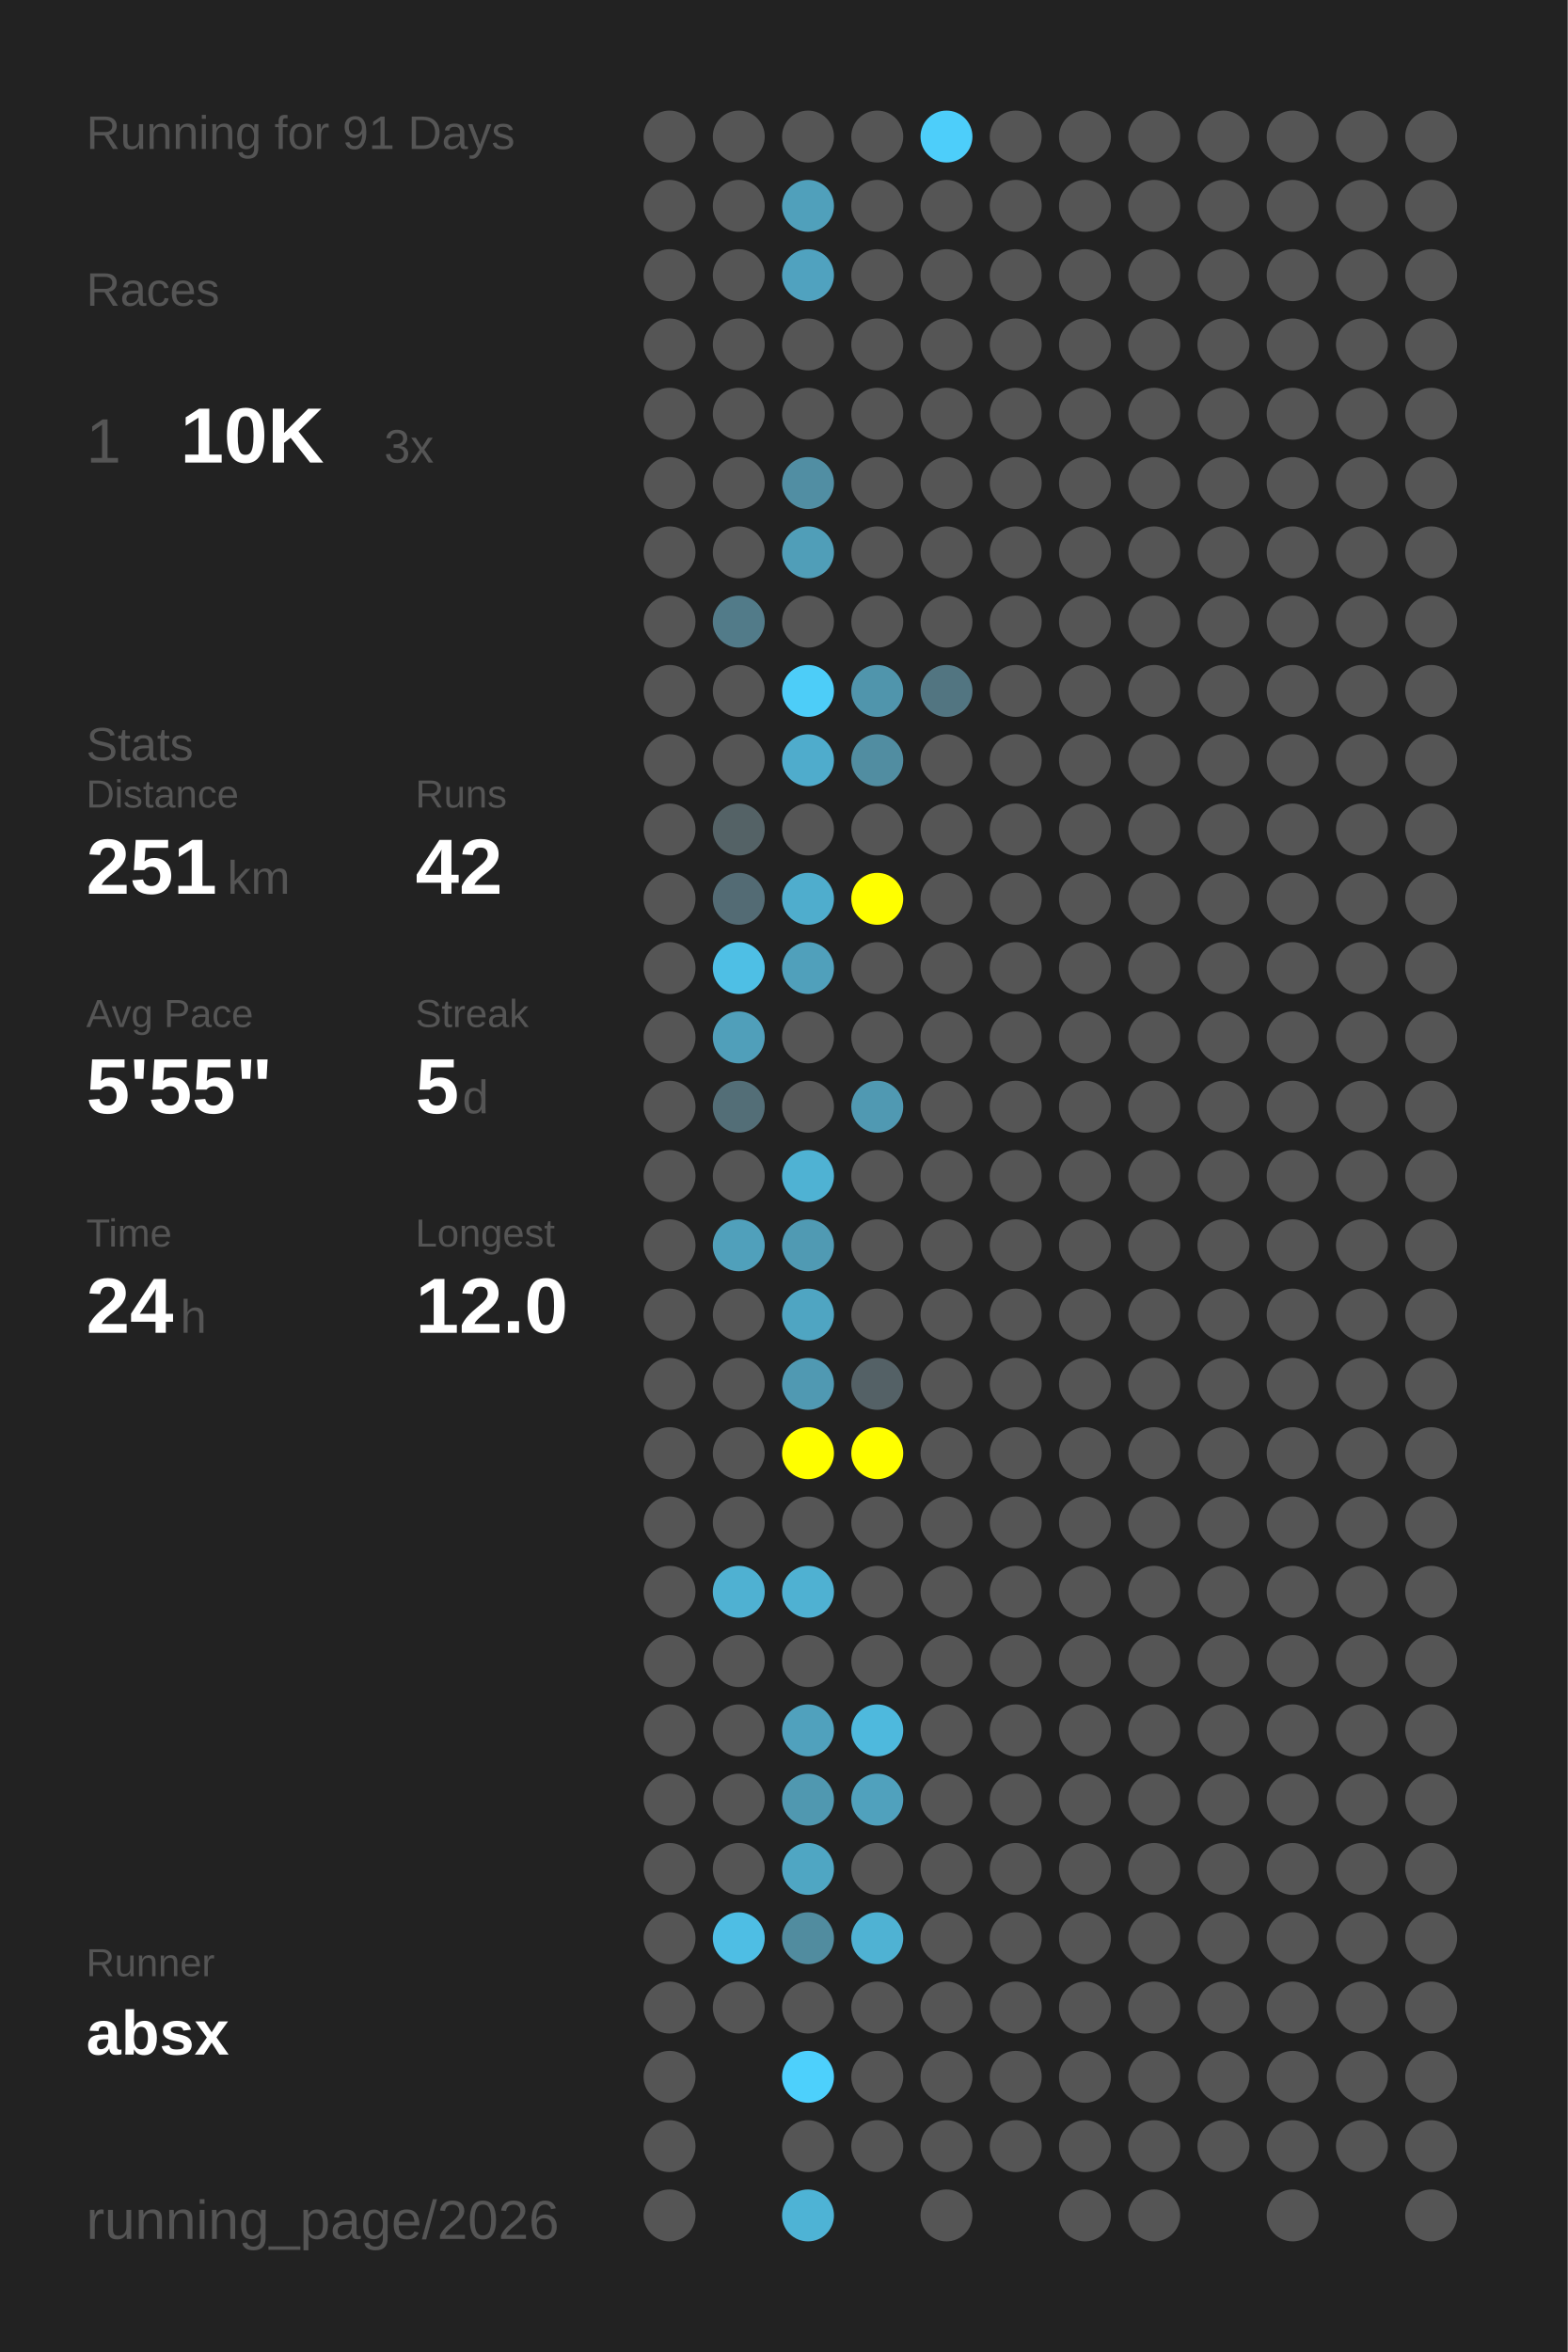
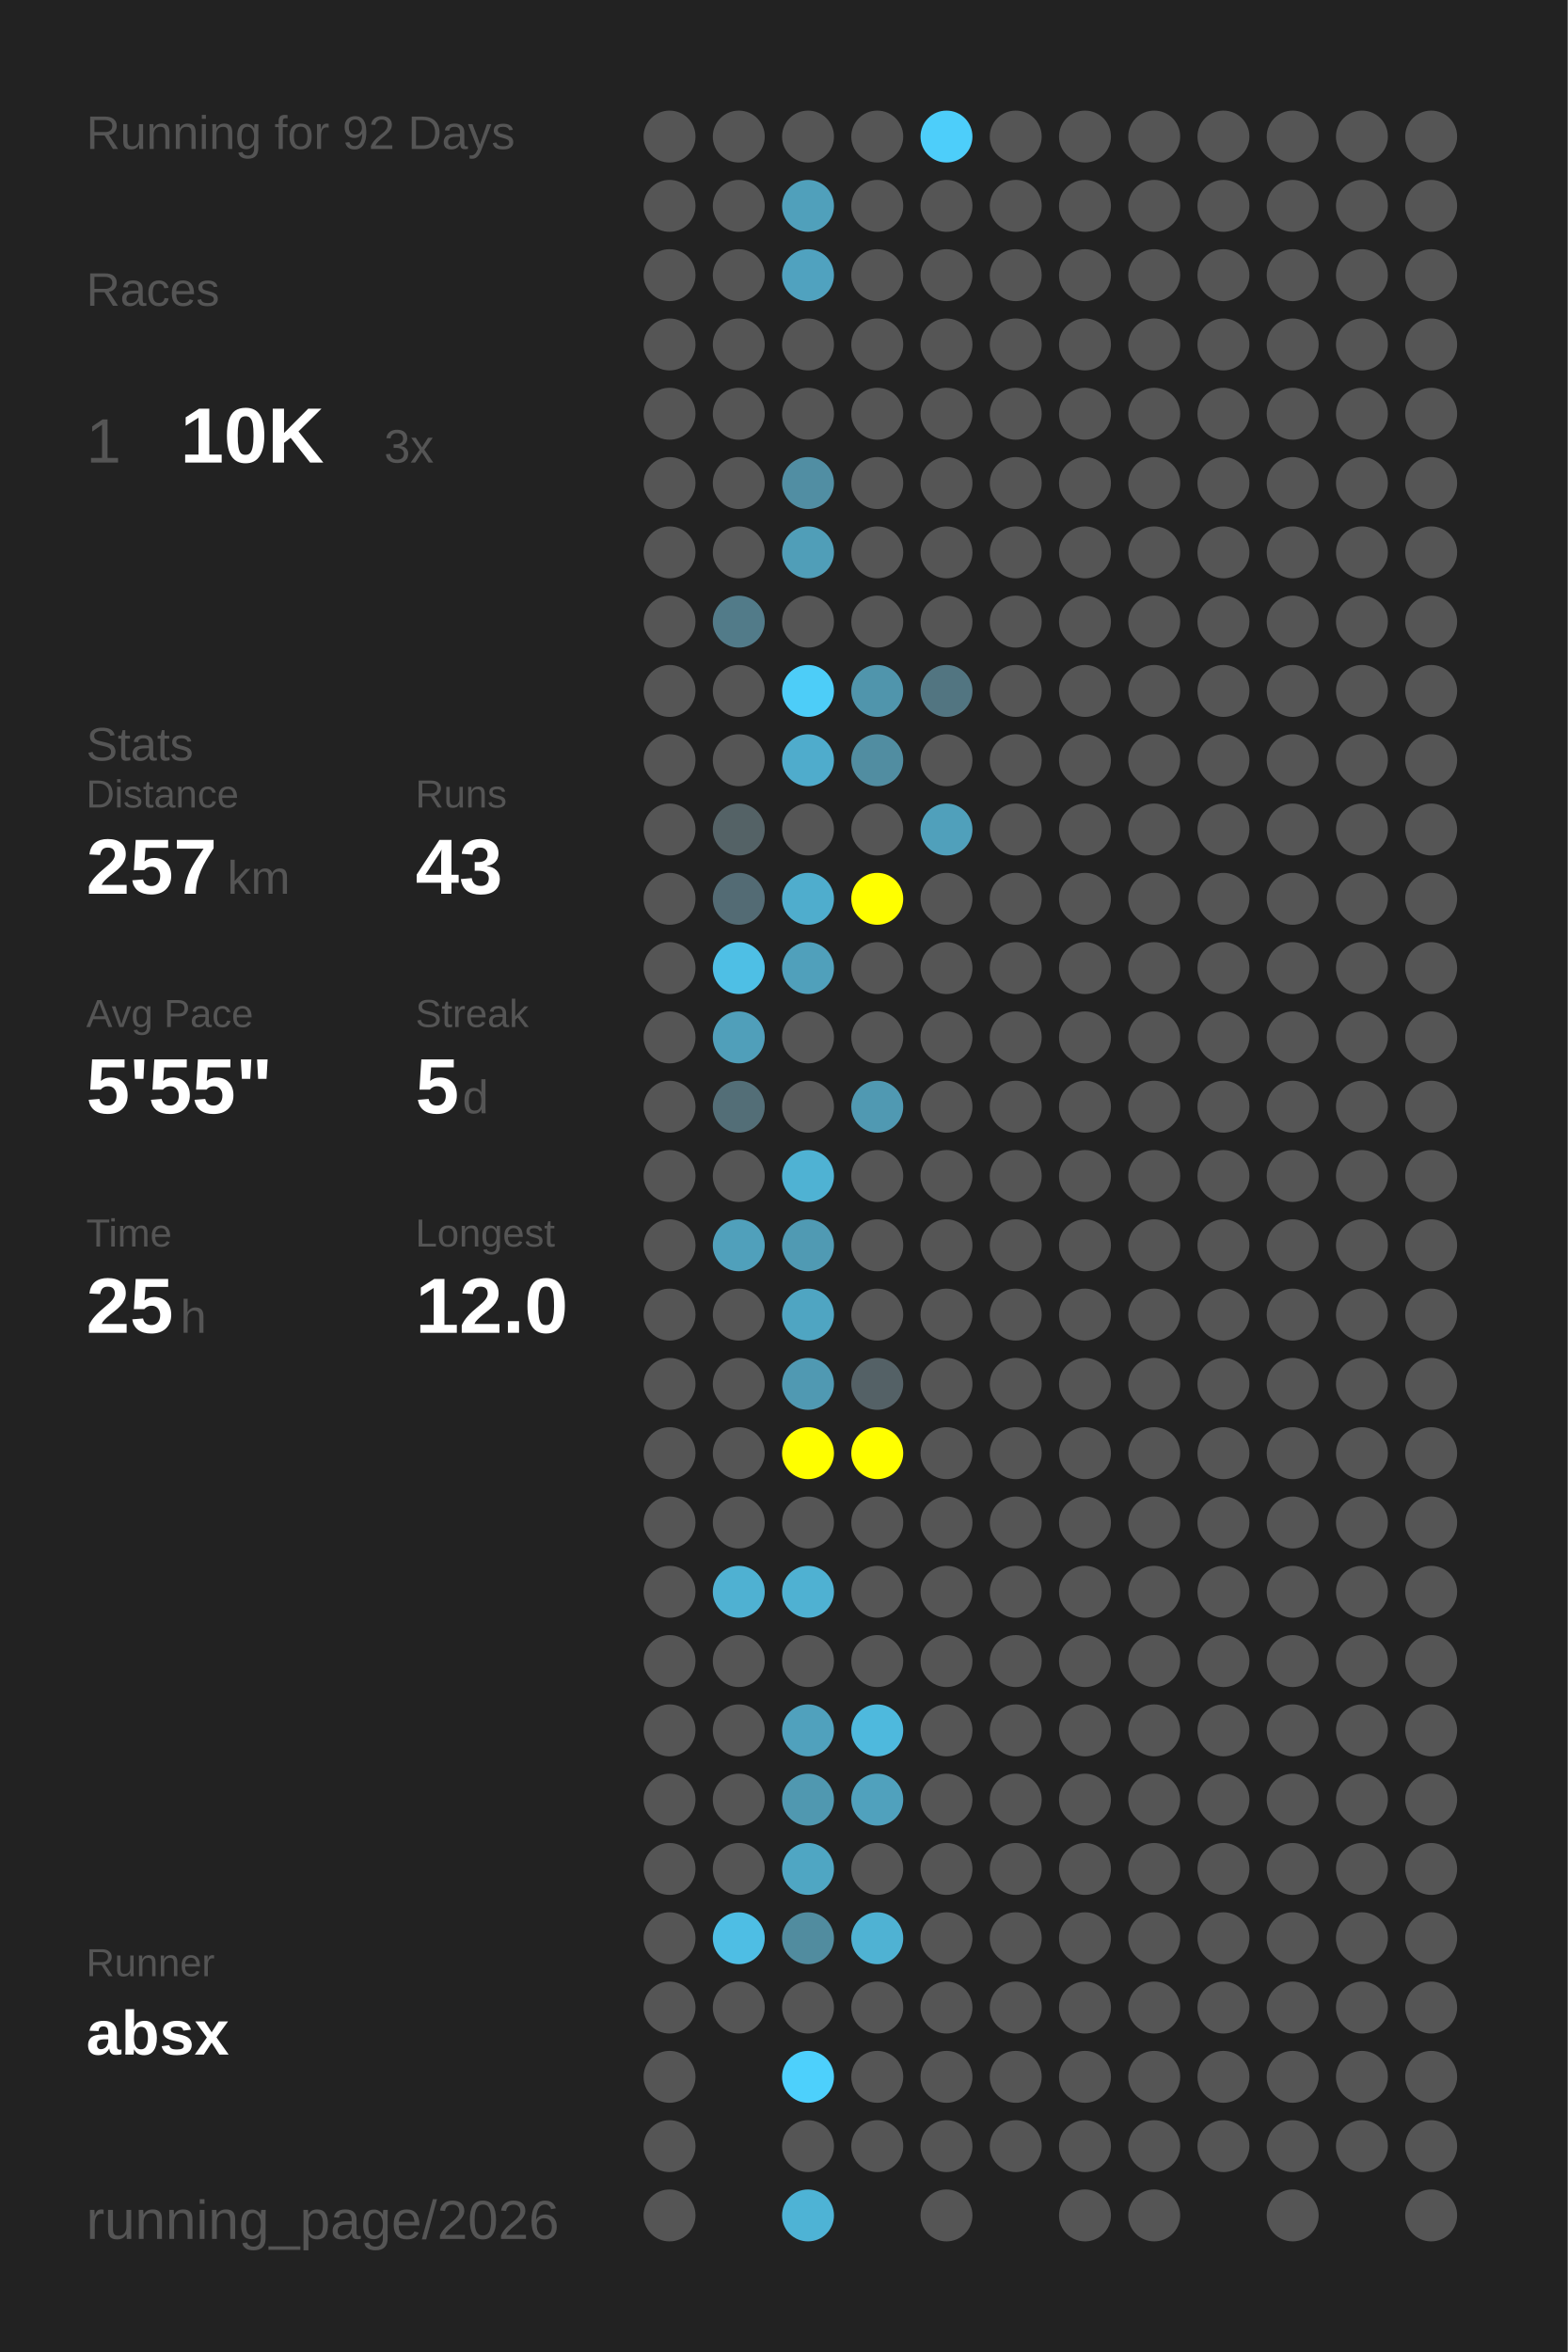
<svg xmlns="http://www.w3.org/2000/svg" baseProfile="full" height="300mm" version="1.1" viewBox="0,0,200,300" width="200mm">
  <defs />
  <rect fill="#222222" height="300" width="200" x="0" y="0" />
-   <text fill="#555555" style="font-size:6px; font-family:Arial;" x="11" y="19">Running for 91 Days</text>
+   <text fill="#555555" style="font-size:6px; font-family:Arial;" x="11" y="19">Running for 92 Days</text>
  <text fill="#555555" style="font-size:6px; font-family:Arial;" x="11" y="39">Races</text>
  <text fill="#555555" style="font-size:8px; font-family:Arial;" x="11" y="59">1</text>
  <text fill="#FFFFFF" style="font-size:10px; font-family:Arial; font-weight:bold;" x="23" y="59">10K</text>
  <text fill="#555555" style="font-size:6px; font-family:Arial;" x="49" y="59">3x</text>
  <text fill="#555555" style="font-size:6px; font-family:Arial;" x="11" y="97">Stats</text>
  <text fill="#555555" style="font-size:5px; font-family:Arial;" x="11" y="103">Distance</text>
-   <text fill="#FFFFFF" style="font-size:10px; font-family:Arial; font-weight:bold;" x="11" y="114">251</text>
+   <text fill="#FFFFFF" style="font-size:10px; font-family:Arial; font-weight:bold;" x="11" y="114">257</text>
  <text fill="#555555" style="font-size:6px; font-family:Arial;" x="29" y="114">km</text>
  <text fill="#555555" style="font-size:5px; font-family:Arial;" x="53" y="103">Runs</text>
-   <text fill="#FFFFFF" style="font-size:10px; font-family:Arial; font-weight:bold;" x="53" y="114">42</text>
+   <text fill="#FFFFFF" style="font-size:10px; font-family:Arial; font-weight:bold;" x="53" y="114">43</text>
  <text fill="#555555" style="font-size:5px; font-family:Arial;" x="11" y="131">Avg Pace</text>
  <text fill="#FFFFFF" style="font-size:10px; font-family:Arial; font-weight:bold;" x="11" y="142">5'55"</text>
  <text fill="#555555" style="font-size:5px; font-family:Arial;" x="53" y="131">Streak</text>
  <text fill="#FFFFFF" style="font-size:10px; font-family:Arial; font-weight:bold;" x="53" y="142">5</text>
  <text fill="#555555" style="font-size:6px; font-family:Arial;" x="59" y="142">d</text>
  <text fill="#555555" style="font-size:5px; font-family:Arial;" x="11" y="159">Time</text>
-   <text fill="#FFFFFF" style="font-size:10px; font-family:Arial; font-weight:bold;" x="11" y="170">24</text>
+   <text fill="#FFFFFF" style="font-size:10px; font-family:Arial; font-weight:bold;" x="11" y="170">25</text>
  <text fill="#555555" style="font-size:6px; font-family:Arial;" x="23" y="170">h</text>
  <text fill="#555555" style="font-size:5px; font-family:Arial;" x="53" y="159">Longest</text>
  <text fill="#FFFFFF" style="font-size:10px; font-family:Arial; font-weight:bold;" x="53" y="170">12.0</text>
  <text fill="#555555" style="font-size:5px; font-family:Arial;" x="11" y="252.065">Runner</text>
  <text fill="#FFFFFF" style="font-size:8px; font-family:Arial; font-weight:bold;" x="11" y="262.065">absx</text>
  <text fill="#555555" style="font-size:7px; font-family:Arial;" x="11" y="285.581">running_page/2026</text>
  <circle cx="85.417" cy="17.419" fill="#555555" r="3.312" />
  <circle cx="85.417" cy="26.258" fill="#555555" r="3.312" />
  <circle cx="85.417" cy="35.097" fill="#555555" r="3.312" />
  <circle cx="85.417" cy="43.935" fill="#555555" r="3.312" />
  <circle cx="85.417" cy="52.774" fill="#555555" r="3.312" />
  <circle cx="85.417" cy="61.613" fill="#555555" r="3.312" />
  <circle cx="85.417" cy="70.452" fill="#555555" r="3.312" />
  <circle cx="85.417" cy="79.29" fill="#555555" r="3.312" />
  <circle cx="85.417" cy="88.129" fill="#555555" r="3.312" />
  <circle cx="85.417" cy="96.968" fill="#555555" r="3.312" />
  <circle cx="85.417" cy="105.806" fill="#555555" r="3.312" />
  <circle cx="85.417" cy="114.645" fill="#555555" r="3.312" />
  <circle cx="85.417" cy="123.484" fill="#555555" r="3.312" />
  <circle cx="85.417" cy="132.323" fill="#555555" r="3.312" />
  <circle cx="85.417" cy="141.161" fill="#555555" r="3.312" />
  <circle cx="85.417" cy="150" fill="#555555" r="3.312" />
  <circle cx="85.417" cy="158.839" fill="#555555" r="3.312" />
  <circle cx="85.417" cy="167.677" fill="#555555" r="3.312" />
  <circle cx="85.417" cy="176.516" fill="#555555" r="3.312" />
  <circle cx="85.417" cy="185.355" fill="#555555" r="3.312" />
  <circle cx="85.417" cy="194.194" fill="#555555" r="3.312" />
  <circle cx="85.417" cy="203.032" fill="#555555" r="3.312" />
  <circle cx="85.417" cy="211.871" fill="#555555" r="3.312" />
  <circle cx="85.417" cy="220.71" fill="#555555" r="3.312" />
  <circle cx="85.417" cy="229.548" fill="#555555" r="3.312" />
  <circle cx="85.417" cy="238.387" fill="#555555" r="3.312" />
  <circle cx="85.417" cy="247.226" fill="#555555" r="3.312" />
  <circle cx="85.417" cy="256.065" fill="#555555" r="3.312" />
  <circle cx="85.417" cy="264.903" fill="#555555" r="3.312" />
  <circle cx="85.417" cy="273.742" fill="#555555" r="3.312" />
  <circle cx="85.417" cy="282.581" fill="#555555" r="3.312" />
  <circle cx="94.25" cy="17.419" fill="#555555" r="3.312" />
  <circle cx="94.25" cy="26.258" fill="#555555" r="3.312" />
  <circle cx="94.25" cy="35.097" fill="#555555" r="3.312" />
  <circle cx="94.25" cy="43.935" fill="#555555" r="3.312" />
  <circle cx="94.25" cy="52.774" fill="#555555" r="3.312" />
  <circle cx="94.25" cy="61.613" fill="#555555" r="3.312" />
  <circle cx="94.25" cy="70.452" fill="#555555" r="3.312" />
  <circle cx="94.25" cy="79.29" fill="#527b89" r="3.312" />
  <circle cx="94.25" cy="88.129" fill="#555555" r="3.312" />
  <circle cx="94.25" cy="96.968" fill="#555555" r="3.312" />
  <circle cx="94.25" cy="105.806" fill="#546266" r="3.312" />
  <circle cx="94.25" cy="114.645" fill="#536b74" r="3.312" />
  <circle cx="94.25" cy="123.484" fill="#4ebfe5" r="3.312" />
  <circle cx="94.25" cy="132.323" fill="#509fba" r="3.312" />
  <circle cx="94.25" cy="141.161" fill="#536e77" r="3.312" />
  <circle cx="94.25" cy="150" fill="#555555" r="3.312" />
  <circle cx="94.25" cy="158.839" fill="#50a0bb" r="3.312" />
  <circle cx="94.25" cy="167.677" fill="#555555" r="3.312" />
  <circle cx="94.25" cy="176.516" fill="#555555" r="3.312" />
  <circle cx="94.25" cy="185.355" fill="#555555" r="3.312" />
  <circle cx="94.25" cy="194.194" fill="#555555" r="3.312" />
  <circle cx="94.25" cy="203.032" fill="#4fb1d2" r="3.312" />
  <circle cx="94.25" cy="211.871" fill="#555555" r="3.312" />
  <circle cx="94.25" cy="220.71" fill="#555555" r="3.312" />
  <circle cx="94.25" cy="229.548" fill="#555555" r="3.312" />
  <circle cx="94.25" cy="238.387" fill="#555555" r="3.312" />
  <circle cx="94.25" cy="247.226" fill="#4ebee4" r="3.312" />
  <circle cx="94.25" cy="256.065" fill="#555555" r="3.312" />
  <circle cx="103.083" cy="17.419" fill="#555555" r="3.312" />
  <circle cx="103.083" cy="26.258" fill="#50a0bb" r="3.312" />
  <circle cx="103.083" cy="35.097" fill="#50a2bf" r="3.312" />
  <circle cx="103.083" cy="43.935" fill="#555555" r="3.312" />
  <circle cx="103.083" cy="52.774" fill="#555555" r="3.312" />
  <circle cx="103.083" cy="61.613" fill="#518ea3" r="3.312" />
  <circle cx="103.083" cy="70.452" fill="#509eb8" r="3.312" />
  <circle cx="103.083" cy="79.29" fill="#555555" r="3.312" />
  <circle cx="103.083" cy="88.129" fill="#4dcdf8" r="3.312" />
  <circle cx="103.083" cy="96.968" fill="#4faccc" r="3.312" />
  <circle cx="103.083" cy="105.806" fill="#555555" r="3.312" />
  <circle cx="103.083" cy="114.645" fill="#4fadcd" r="3.312" />
  <circle cx="103.083" cy="123.484" fill="#50a0bb" r="3.312" />
  <circle cx="103.083" cy="132.323" fill="#555555" r="3.312" />
  <circle cx="103.083" cy="141.161" fill="#555555" r="3.312" />
  <circle cx="103.083" cy="150" fill="#4fb2d3" r="3.312" />
  <circle cx="103.083" cy="158.839" fill="#509ab3" r="3.312" />
  <circle cx="103.083" cy="167.677" fill="#4fa5c2" r="3.312" />
  <circle cx="103.083" cy="176.516" fill="#5099b2" r="3.312" />
  <circle cx="103.083" cy="185.355" fill="#FFFF00" r="3.312" />
  <circle cx="103.083" cy="194.194" fill="#555555" r="3.312" />
  <circle cx="103.083" cy="203.032" fill="#4fb1d2" r="3.312" />
  <circle cx="103.083" cy="211.871" fill="#555555" r="3.312" />
  <circle cx="103.083" cy="220.71" fill="#50a1bd" r="3.312" />
  <circle cx="103.083" cy="229.548" fill="#5098b0" r="3.312" />
  <circle cx="103.083" cy="238.387" fill="#4fa6c3" r="3.312" />
  <circle cx="103.083" cy="247.226" fill="#518c9f" r="3.312" />
  <circle cx="103.083" cy="256.065" fill="#555555" r="3.312" />
  <circle cx="103.083" cy="264.903" fill="#4dd0fc" r="3.312" />
  <circle cx="103.083" cy="273.742" fill="#555555" r="3.312" />
  <circle cx="103.083" cy="282.581" fill="#4eb3d5" r="3.312" />
  <circle cx="111.917" cy="17.419" fill="#555555" r="3.312" />
  <circle cx="111.917" cy="26.258" fill="#555555" r="3.312" />
  <circle cx="111.917" cy="35.097" fill="#555555" r="3.312" />
  <circle cx="111.917" cy="43.935" fill="#555555" r="3.312" />
  <circle cx="111.917" cy="52.774" fill="#555555" r="3.312" />
  <circle cx="111.917" cy="61.613" fill="#555555" r="3.312" />
  <circle cx="111.917" cy="70.452" fill="#555555" r="3.312" />
  <circle cx="111.917" cy="79.29" fill="#555555" r="3.312" />
  <circle cx="111.917" cy="88.129" fill="#5095ac" r="3.312" />
  <circle cx="111.917" cy="96.968" fill="#518da1" r="3.312" />
  <circle cx="111.917" cy="105.806" fill="#555555" r="3.312" />
  <circle cx="111.917" cy="114.645" fill="#FFFF00" r="3.312" />
  <circle cx="111.917" cy="123.484" fill="#555555" r="3.312" />
  <circle cx="111.917" cy="132.323" fill="#555555" r="3.312" />
  <circle cx="111.917" cy="141.161" fill="#5099b2" r="3.312" />
  <circle cx="111.917" cy="150" fill="#555555" r="3.312" />
  <circle cx="111.917" cy="158.839" fill="#555555" r="3.312" />
  <circle cx="111.917" cy="167.677" fill="#555555" r="3.312" />
  <circle cx="111.917" cy="176.516" fill="#546166" r="3.312" />
  <circle cx="111.917" cy="185.355" fill="#FFFF00" r="3.312" />
  <circle cx="111.917" cy="194.194" fill="#555555" r="3.312" />
  <circle cx="111.917" cy="203.032" fill="#555555" r="3.312" />
  <circle cx="111.917" cy="211.871" fill="#555555" r="3.312" />
  <circle cx="111.917" cy="220.71" fill="#4eb9dd" r="3.312" />
  <circle cx="111.917" cy="229.548" fill="#50a1bd" r="3.312" />
  <circle cx="111.917" cy="238.387" fill="#555555" r="3.312" />
  <circle cx="111.917" cy="247.226" fill="#4fb2d3" r="3.312" />
  <circle cx="111.917" cy="256.065" fill="#555555" r="3.312" />
  <circle cx="111.917" cy="264.903" fill="#555555" r="3.312" />
  <circle cx="111.917" cy="273.742" fill="#555555" r="3.312" />
  <circle cx="120.75" cy="17.419" fill="#4dcefa" r="3.312" />
  <circle cx="120.75" cy="26.258" fill="#555555" r="3.312" />
  <circle cx="120.75" cy="35.097" fill="#555555" r="3.312" />
  <circle cx="120.75" cy="43.935" fill="#555555" r="3.312" />
  <circle cx="120.75" cy="52.774" fill="#555555" r="3.312" />
  <circle cx="120.75" cy="61.613" fill="#555555" r="3.312" />
  <circle cx="120.75" cy="70.452" fill="#555555" r="3.312" />
  <circle cx="120.75" cy="79.29" fill="#555555" r="3.312" />
  <circle cx="120.75" cy="88.129" fill="#527581" r="3.312" />
  <circle cx="120.75" cy="96.968" fill="#555555" r="3.312" />
-   <circle cx="120.75" cy="105.806" fill="#555555" r="3.312" />
+   <circle cx="120.75" cy="105.806" fill="#50a0bb" r="3.312" />
  <circle cx="120.75" cy="114.645" fill="#555555" r="3.312" />
  <circle cx="120.75" cy="123.484" fill="#555555" r="3.312" />
  <circle cx="120.75" cy="132.323" fill="#555555" r="3.312" />
  <circle cx="120.75" cy="141.161" fill="#555555" r="3.312" />
  <circle cx="120.75" cy="150" fill="#555555" r="3.312" />
  <circle cx="120.75" cy="158.839" fill="#555555" r="3.312" />
  <circle cx="120.75" cy="167.677" fill="#555555" r="3.312" />
  <circle cx="120.75" cy="176.516" fill="#555555" r="3.312" />
  <circle cx="120.75" cy="185.355" fill="#555555" r="3.312" />
  <circle cx="120.75" cy="194.194" fill="#555555" r="3.312" />
  <circle cx="120.75" cy="203.032" fill="#555555" r="3.312" />
  <circle cx="120.75" cy="211.871" fill="#555555" r="3.312" />
  <circle cx="120.75" cy="220.71" fill="#555555" r="3.312" />
  <circle cx="120.75" cy="229.548" fill="#555555" r="3.312" />
  <circle cx="120.75" cy="238.387" fill="#555555" r="3.312" />
  <circle cx="120.75" cy="247.226" fill="#555555" r="3.312" />
  <circle cx="120.75" cy="256.065" fill="#555555" r="3.312" />
  <circle cx="120.75" cy="264.903" fill="#555555" r="3.312" />
  <circle cx="120.75" cy="273.742" fill="#555555" r="3.312" />
  <circle cx="120.75" cy="282.581" fill="#555555" r="3.312" />
  <circle cx="129.583" cy="17.419" fill="#555555" r="3.312" />
  <circle cx="129.583" cy="26.258" fill="#555555" r="3.312" />
  <circle cx="129.583" cy="35.097" fill="#555555" r="3.312" />
  <circle cx="129.583" cy="43.935" fill="#555555" r="3.312" />
  <circle cx="129.583" cy="52.774" fill="#555555" r="3.312" />
  <circle cx="129.583" cy="61.613" fill="#555555" r="3.312" />
  <circle cx="129.583" cy="70.452" fill="#555555" r="3.312" />
  <circle cx="129.583" cy="79.29" fill="#555555" r="3.312" />
  <circle cx="129.583" cy="88.129" fill="#555555" r="3.312" />
  <circle cx="129.583" cy="96.968" fill="#555555" r="3.312" />
  <circle cx="129.583" cy="105.806" fill="#555555" r="3.312" />
  <circle cx="129.583" cy="114.645" fill="#555555" r="3.312" />
  <circle cx="129.583" cy="123.484" fill="#555555" r="3.312" />
  <circle cx="129.583" cy="132.323" fill="#555555" r="3.312" />
  <circle cx="129.583" cy="141.161" fill="#555555" r="3.312" />
  <circle cx="129.583" cy="150" fill="#555555" r="3.312" />
  <circle cx="129.583" cy="158.839" fill="#555555" r="3.312" />
  <circle cx="129.583" cy="167.677" fill="#555555" r="3.312" />
  <circle cx="129.583" cy="176.516" fill="#555555" r="3.312" />
  <circle cx="129.583" cy="185.355" fill="#555555" r="3.312" />
  <circle cx="129.583" cy="194.194" fill="#555555" r="3.312" />
  <circle cx="129.583" cy="203.032" fill="#555555" r="3.312" />
  <circle cx="129.583" cy="211.871" fill="#555555" r="3.312" />
  <circle cx="129.583" cy="220.71" fill="#555555" r="3.312" />
  <circle cx="129.583" cy="229.548" fill="#555555" r="3.312" />
  <circle cx="129.583" cy="238.387" fill="#555555" r="3.312" />
  <circle cx="129.583" cy="247.226" fill="#555555" r="3.312" />
  <circle cx="129.583" cy="256.065" fill="#555555" r="3.312" />
  <circle cx="129.583" cy="264.903" fill="#555555" r="3.312" />
  <circle cx="129.583" cy="273.742" fill="#555555" r="3.312" />
  <circle cx="138.417" cy="17.419" fill="#555555" r="3.312" />
  <circle cx="138.417" cy="26.258" fill="#555555" r="3.312" />
  <circle cx="138.417" cy="35.097" fill="#555555" r="3.312" />
  <circle cx="138.417" cy="43.935" fill="#555555" r="3.312" />
  <circle cx="138.417" cy="52.774" fill="#555555" r="3.312" />
  <circle cx="138.417" cy="61.613" fill="#555555" r="3.312" />
  <circle cx="138.417" cy="70.452" fill="#555555" r="3.312" />
  <circle cx="138.417" cy="79.29" fill="#555555" r="3.312" />
  <circle cx="138.417" cy="88.129" fill="#555555" r="3.312" />
  <circle cx="138.417" cy="96.968" fill="#555555" r="3.312" />
  <circle cx="138.417" cy="105.806" fill="#555555" r="3.312" />
  <circle cx="138.417" cy="114.645" fill="#555555" r="3.312" />
  <circle cx="138.417" cy="123.484" fill="#555555" r="3.312" />
  <circle cx="138.417" cy="132.323" fill="#555555" r="3.312" />
  <circle cx="138.417" cy="141.161" fill="#555555" r="3.312" />
  <circle cx="138.417" cy="150" fill="#555555" r="3.312" />
  <circle cx="138.417" cy="158.839" fill="#555555" r="3.312" />
  <circle cx="138.417" cy="167.677" fill="#555555" r="3.312" />
  <circle cx="138.417" cy="176.516" fill="#555555" r="3.312" />
  <circle cx="138.417" cy="185.355" fill="#555555" r="3.312" />
  <circle cx="138.417" cy="194.194" fill="#555555" r="3.312" />
  <circle cx="138.417" cy="203.032" fill="#555555" r="3.312" />
  <circle cx="138.417" cy="211.871" fill="#555555" r="3.312" />
  <circle cx="138.417" cy="220.71" fill="#555555" r="3.312" />
  <circle cx="138.417" cy="229.548" fill="#555555" r="3.312" />
  <circle cx="138.417" cy="238.387" fill="#555555" r="3.312" />
  <circle cx="138.417" cy="247.226" fill="#555555" r="3.312" />
  <circle cx="138.417" cy="256.065" fill="#555555" r="3.312" />
  <circle cx="138.417" cy="264.903" fill="#555555" r="3.312" />
  <circle cx="138.417" cy="273.742" fill="#555555" r="3.312" />
  <circle cx="138.417" cy="282.581" fill="#555555" r="3.312" />
  <circle cx="147.25" cy="17.419" fill="#555555" r="3.312" />
  <circle cx="147.25" cy="26.258" fill="#555555" r="3.312" />
  <circle cx="147.25" cy="35.097" fill="#555555" r="3.312" />
  <circle cx="147.25" cy="43.935" fill="#555555" r="3.312" />
  <circle cx="147.25" cy="52.774" fill="#555555" r="3.312" />
  <circle cx="147.25" cy="61.613" fill="#555555" r="3.312" />
  <circle cx="147.25" cy="70.452" fill="#555555" r="3.312" />
  <circle cx="147.25" cy="79.29" fill="#555555" r="3.312" />
  <circle cx="147.25" cy="88.129" fill="#555555" r="3.312" />
  <circle cx="147.25" cy="96.968" fill="#555555" r="3.312" />
  <circle cx="147.25" cy="105.806" fill="#555555" r="3.312" />
  <circle cx="147.25" cy="114.645" fill="#555555" r="3.312" />
  <circle cx="147.25" cy="123.484" fill="#555555" r="3.312" />
  <circle cx="147.25" cy="132.323" fill="#555555" r="3.312" />
  <circle cx="147.25" cy="141.161" fill="#555555" r="3.312" />
  <circle cx="147.25" cy="150" fill="#555555" r="3.312" />
  <circle cx="147.25" cy="158.839" fill="#555555" r="3.312" />
  <circle cx="147.25" cy="167.677" fill="#555555" r="3.312" />
  <circle cx="147.25" cy="176.516" fill="#555555" r="3.312" />
  <circle cx="147.25" cy="185.355" fill="#555555" r="3.312" />
  <circle cx="147.25" cy="194.194" fill="#555555" r="3.312" />
  <circle cx="147.25" cy="203.032" fill="#555555" r="3.312" />
  <circle cx="147.25" cy="211.871" fill="#555555" r="3.312" />
  <circle cx="147.25" cy="220.71" fill="#555555" r="3.312" />
  <circle cx="147.25" cy="229.548" fill="#555555" r="3.312" />
  <circle cx="147.25" cy="238.387" fill="#555555" r="3.312" />
  <circle cx="147.25" cy="247.226" fill="#555555" r="3.312" />
  <circle cx="147.25" cy="256.065" fill="#555555" r="3.312" />
  <circle cx="147.25" cy="264.903" fill="#555555" r="3.312" />
  <circle cx="147.25" cy="273.742" fill="#555555" r="3.312" />
  <circle cx="147.25" cy="282.581" fill="#555555" r="3.312" />
  <circle cx="156.083" cy="17.419" fill="#555555" r="3.312" />
  <circle cx="156.083" cy="26.258" fill="#555555" r="3.312" />
  <circle cx="156.083" cy="35.097" fill="#555555" r="3.312" />
  <circle cx="156.083" cy="43.935" fill="#555555" r="3.312" />
  <circle cx="156.083" cy="52.774" fill="#555555" r="3.312" />
  <circle cx="156.083" cy="61.613" fill="#555555" r="3.312" />
  <circle cx="156.083" cy="70.452" fill="#555555" r="3.312" />
  <circle cx="156.083" cy="79.29" fill="#555555" r="3.312" />
  <circle cx="156.083" cy="88.129" fill="#555555" r="3.312" />
  <circle cx="156.083" cy="96.968" fill="#555555" r="3.312" />
  <circle cx="156.083" cy="105.806" fill="#555555" r="3.312" />
  <circle cx="156.083" cy="114.645" fill="#555555" r="3.312" />
  <circle cx="156.083" cy="123.484" fill="#555555" r="3.312" />
  <circle cx="156.083" cy="132.323" fill="#555555" r="3.312" />
  <circle cx="156.083" cy="141.161" fill="#555555" r="3.312" />
  <circle cx="156.083" cy="150" fill="#555555" r="3.312" />
  <circle cx="156.083" cy="158.839" fill="#555555" r="3.312" />
  <circle cx="156.083" cy="167.677" fill="#555555" r="3.312" />
  <circle cx="156.083" cy="176.516" fill="#555555" r="3.312" />
  <circle cx="156.083" cy="185.355" fill="#555555" r="3.312" />
  <circle cx="156.083" cy="194.194" fill="#555555" r="3.312" />
  <circle cx="156.083" cy="203.032" fill="#555555" r="3.312" />
  <circle cx="156.083" cy="211.871" fill="#555555" r="3.312" />
  <circle cx="156.083" cy="220.71" fill="#555555" r="3.312" />
  <circle cx="156.083" cy="229.548" fill="#555555" r="3.312" />
  <circle cx="156.083" cy="238.387" fill="#555555" r="3.312" />
  <circle cx="156.083" cy="247.226" fill="#555555" r="3.312" />
  <circle cx="156.083" cy="256.065" fill="#555555" r="3.312" />
  <circle cx="156.083" cy="264.903" fill="#555555" r="3.312" />
  <circle cx="156.083" cy="273.742" fill="#555555" r="3.312" />
  <circle cx="164.917" cy="17.419" fill="#555555" r="3.312" />
  <circle cx="164.917" cy="26.258" fill="#555555" r="3.312" />
  <circle cx="164.917" cy="35.097" fill="#555555" r="3.312" />
  <circle cx="164.917" cy="43.935" fill="#555555" r="3.312" />
  <circle cx="164.917" cy="52.774" fill="#555555" r="3.312" />
  <circle cx="164.917" cy="61.613" fill="#555555" r="3.312" />
  <circle cx="164.917" cy="70.452" fill="#555555" r="3.312" />
  <circle cx="164.917" cy="79.29" fill="#555555" r="3.312" />
  <circle cx="164.917" cy="88.129" fill="#555555" r="3.312" />
  <circle cx="164.917" cy="96.968" fill="#555555" r="3.312" />
  <circle cx="164.917" cy="105.806" fill="#555555" r="3.312" />
  <circle cx="164.917" cy="114.645" fill="#555555" r="3.312" />
  <circle cx="164.917" cy="123.484" fill="#555555" r="3.312" />
  <circle cx="164.917" cy="132.323" fill="#555555" r="3.312" />
  <circle cx="164.917" cy="141.161" fill="#555555" r="3.312" />
  <circle cx="164.917" cy="150" fill="#555555" r="3.312" />
  <circle cx="164.917" cy="158.839" fill="#555555" r="3.312" />
  <circle cx="164.917" cy="167.677" fill="#555555" r="3.312" />
  <circle cx="164.917" cy="176.516" fill="#555555" r="3.312" />
  <circle cx="164.917" cy="185.355" fill="#555555" r="3.312" />
  <circle cx="164.917" cy="194.194" fill="#555555" r="3.312" />
  <circle cx="164.917" cy="203.032" fill="#555555" r="3.312" />
  <circle cx="164.917" cy="211.871" fill="#555555" r="3.312" />
  <circle cx="164.917" cy="220.71" fill="#555555" r="3.312" />
  <circle cx="164.917" cy="229.548" fill="#555555" r="3.312" />
  <circle cx="164.917" cy="238.387" fill="#555555" r="3.312" />
  <circle cx="164.917" cy="247.226" fill="#555555" r="3.312" />
  <circle cx="164.917" cy="256.065" fill="#555555" r="3.312" />
  <circle cx="164.917" cy="264.903" fill="#555555" r="3.312" />
  <circle cx="164.917" cy="273.742" fill="#555555" r="3.312" />
  <circle cx="164.917" cy="282.581" fill="#555555" r="3.312" />
  <circle cx="173.75" cy="17.419" fill="#555555" r="3.312" />
  <circle cx="173.75" cy="26.258" fill="#555555" r="3.312" />
  <circle cx="173.75" cy="35.097" fill="#555555" r="3.312" />
  <circle cx="173.75" cy="43.935" fill="#555555" r="3.312" />
  <circle cx="173.75" cy="52.774" fill="#555555" r="3.312" />
  <circle cx="173.75" cy="61.613" fill="#555555" r="3.312" />
  <circle cx="173.75" cy="70.452" fill="#555555" r="3.312" />
  <circle cx="173.75" cy="79.29" fill="#555555" r="3.312" />
  <circle cx="173.75" cy="88.129" fill="#555555" r="3.312" />
  <circle cx="173.75" cy="96.968" fill="#555555" r="3.312" />
  <circle cx="173.75" cy="105.806" fill="#555555" r="3.312" />
  <circle cx="173.75" cy="114.645" fill="#555555" r="3.312" />
  <circle cx="173.75" cy="123.484" fill="#555555" r="3.312" />
  <circle cx="173.75" cy="132.323" fill="#555555" r="3.312" />
  <circle cx="173.75" cy="141.161" fill="#555555" r="3.312" />
  <circle cx="173.75" cy="150" fill="#555555" r="3.312" />
  <circle cx="173.75" cy="158.839" fill="#555555" r="3.312" />
  <circle cx="173.75" cy="167.677" fill="#555555" r="3.312" />
  <circle cx="173.75" cy="176.516" fill="#555555" r="3.312" />
  <circle cx="173.75" cy="185.355" fill="#555555" r="3.312" />
  <circle cx="173.75" cy="194.194" fill="#555555" r="3.312" />
  <circle cx="173.75" cy="203.032" fill="#555555" r="3.312" />
  <circle cx="173.75" cy="211.871" fill="#555555" r="3.312" />
  <circle cx="173.75" cy="220.71" fill="#555555" r="3.312" />
  <circle cx="173.75" cy="229.548" fill="#555555" r="3.312" />
  <circle cx="173.75" cy="238.387" fill="#555555" r="3.312" />
  <circle cx="173.75" cy="247.226" fill="#555555" r="3.312" />
  <circle cx="173.75" cy="256.065" fill="#555555" r="3.312" />
  <circle cx="173.75" cy="264.903" fill="#555555" r="3.312" />
  <circle cx="173.75" cy="273.742" fill="#555555" r="3.312" />
  <circle cx="182.583" cy="17.419" fill="#555555" r="3.312" />
  <circle cx="182.583" cy="26.258" fill="#555555" r="3.312" />
  <circle cx="182.583" cy="35.097" fill="#555555" r="3.312" />
  <circle cx="182.583" cy="43.935" fill="#555555" r="3.312" />
  <circle cx="182.583" cy="52.774" fill="#555555" r="3.312" />
  <circle cx="182.583" cy="61.613" fill="#555555" r="3.312" />
  <circle cx="182.583" cy="70.452" fill="#555555" r="3.312" />
  <circle cx="182.583" cy="79.29" fill="#555555" r="3.312" />
  <circle cx="182.583" cy="88.129" fill="#555555" r="3.312" />
  <circle cx="182.583" cy="96.968" fill="#555555" r="3.312" />
  <circle cx="182.583" cy="105.806" fill="#555555" r="3.312" />
  <circle cx="182.583" cy="114.645" fill="#555555" r="3.312" />
  <circle cx="182.583" cy="123.484" fill="#555555" r="3.312" />
  <circle cx="182.583" cy="132.323" fill="#555555" r="3.312" />
  <circle cx="182.583" cy="141.161" fill="#555555" r="3.312" />
  <circle cx="182.583" cy="150" fill="#555555" r="3.312" />
  <circle cx="182.583" cy="158.839" fill="#555555" r="3.312" />
  <circle cx="182.583" cy="167.677" fill="#555555" r="3.312" />
  <circle cx="182.583" cy="176.516" fill="#555555" r="3.312" />
  <circle cx="182.583" cy="185.355" fill="#555555" r="3.312" />
  <circle cx="182.583" cy="194.194" fill="#555555" r="3.312" />
  <circle cx="182.583" cy="203.032" fill="#555555" r="3.312" />
  <circle cx="182.583" cy="211.871" fill="#555555" r="3.312" />
  <circle cx="182.583" cy="220.71" fill="#555555" r="3.312" />
  <circle cx="182.583" cy="229.548" fill="#555555" r="3.312" />
  <circle cx="182.583" cy="238.387" fill="#555555" r="3.312" />
  <circle cx="182.583" cy="247.226" fill="#555555" r="3.312" />
  <circle cx="182.583" cy="256.065" fill="#555555" r="3.312" />
  <circle cx="182.583" cy="264.903" fill="#555555" r="3.312" />
  <circle cx="182.583" cy="273.742" fill="#555555" r="3.312" />
  <circle cx="182.583" cy="282.581" fill="#555555" r="3.312" />
</svg>
